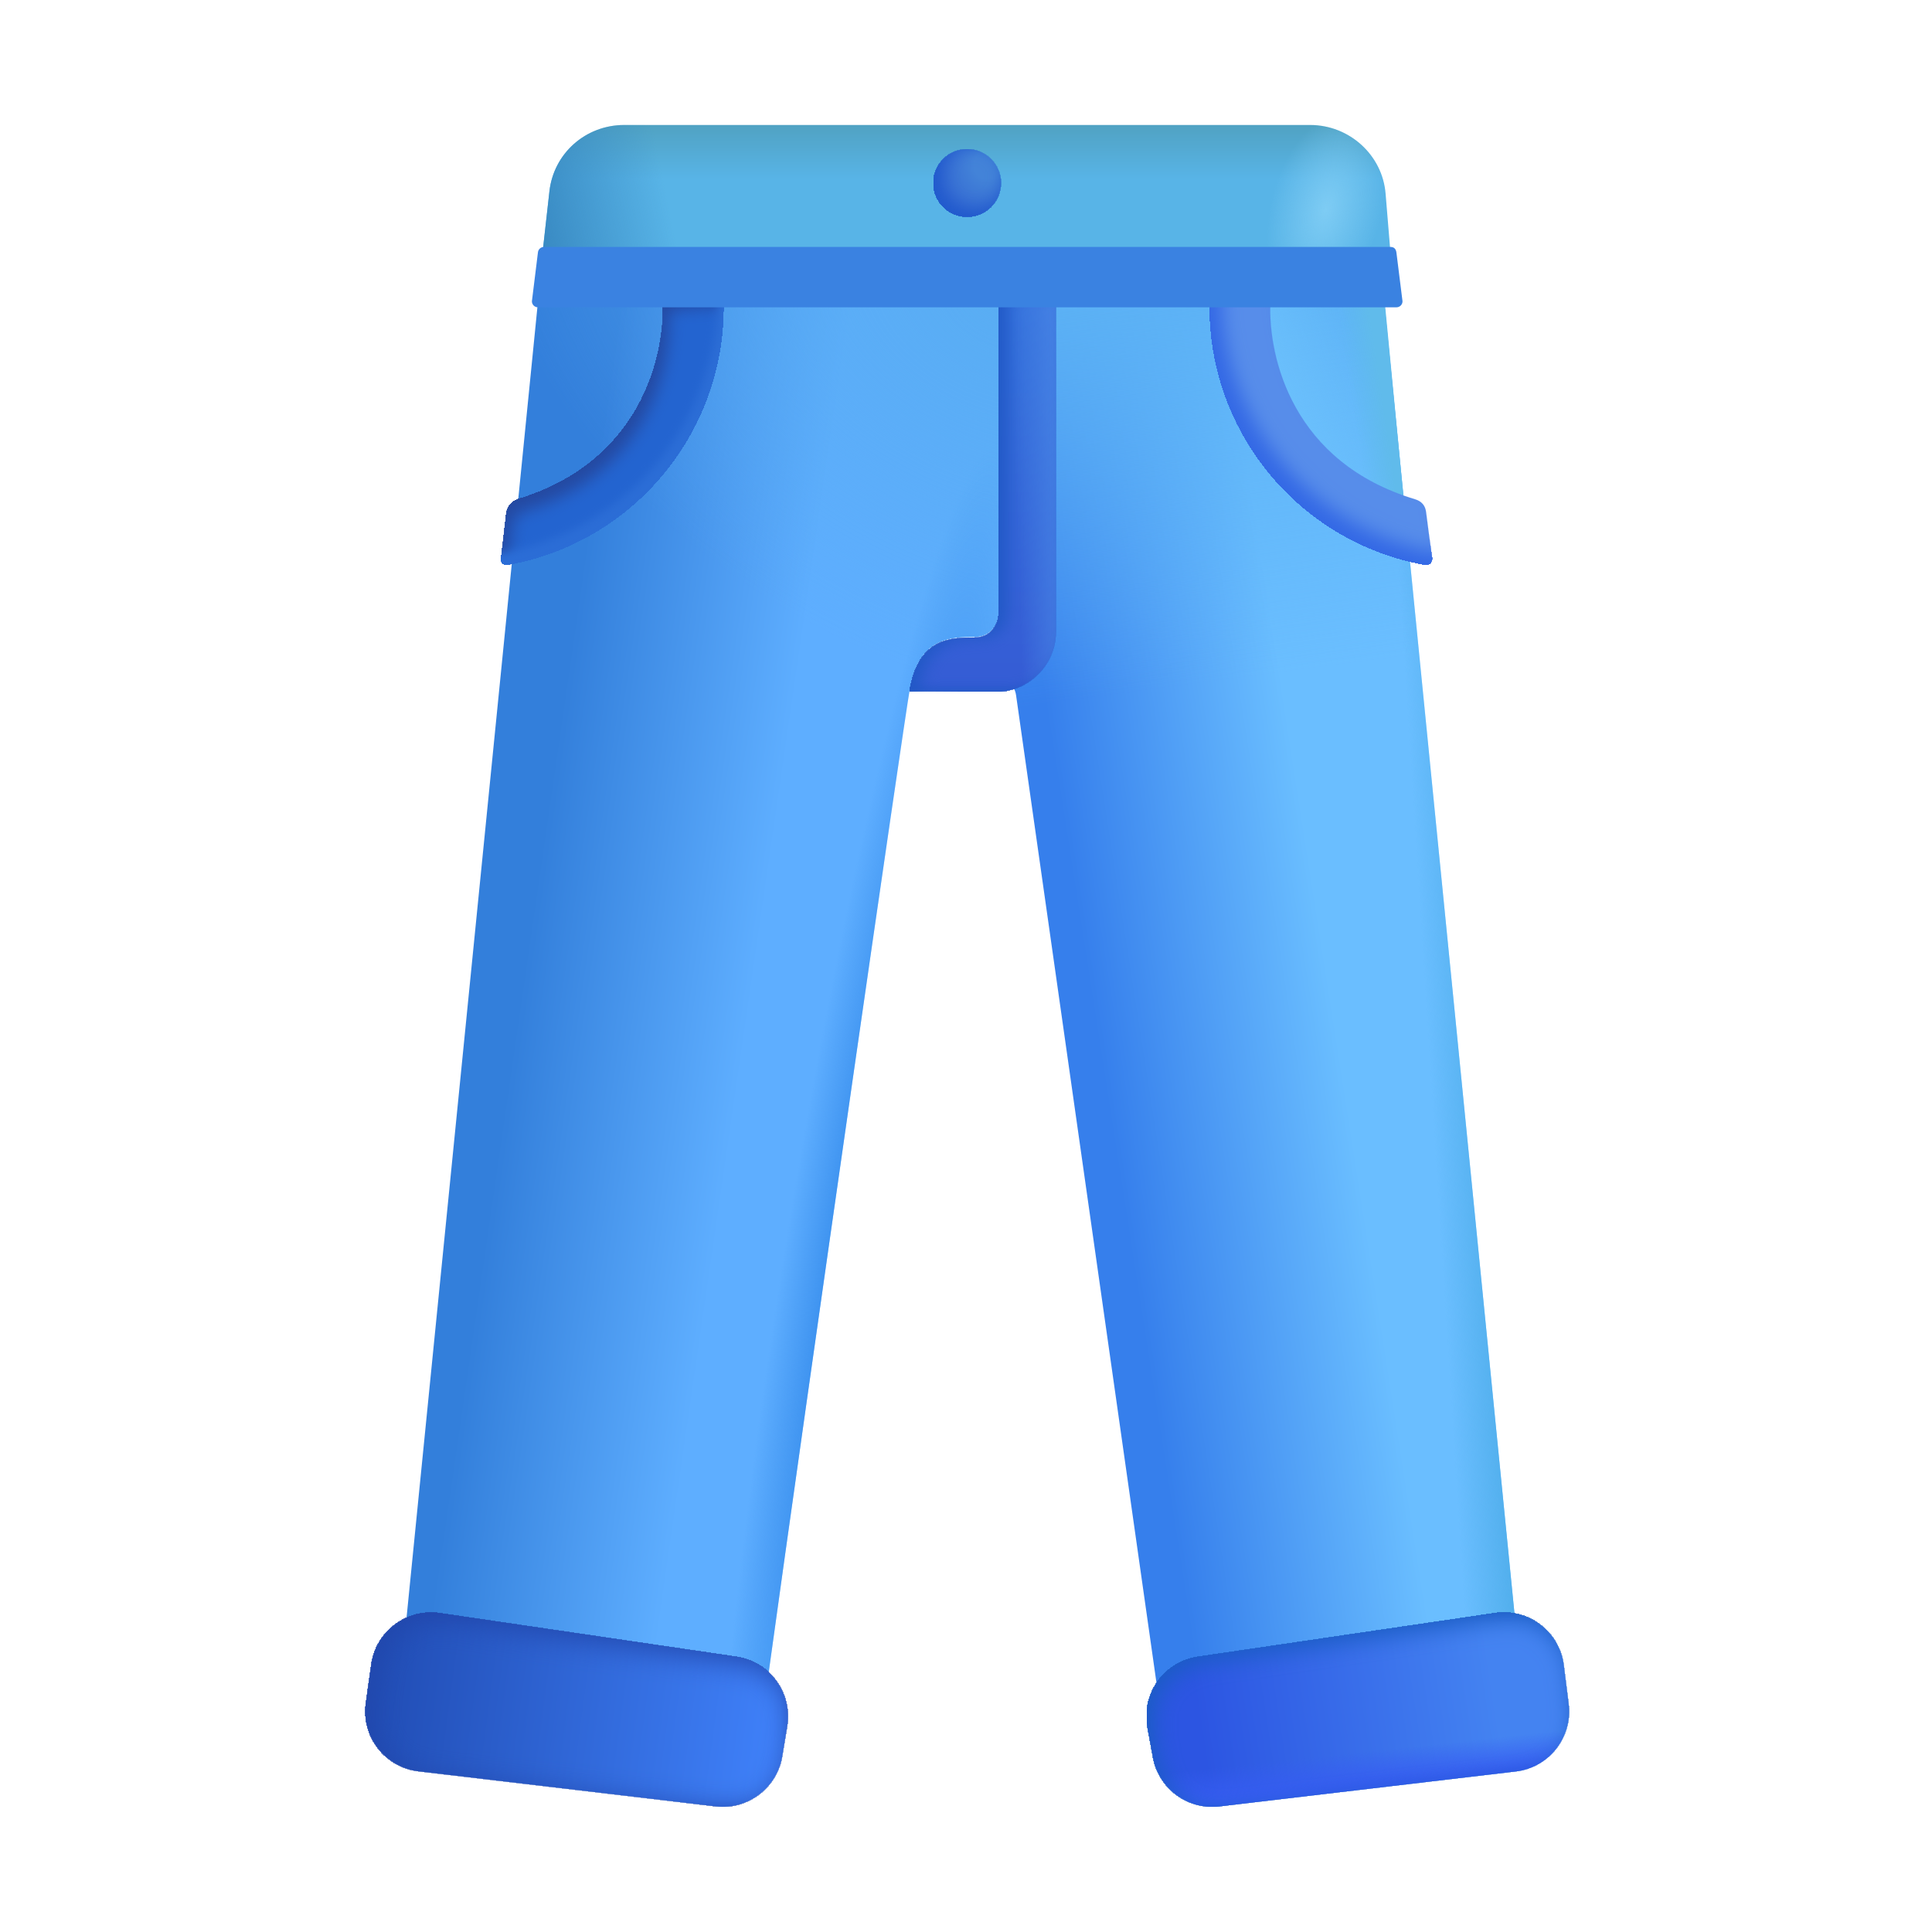
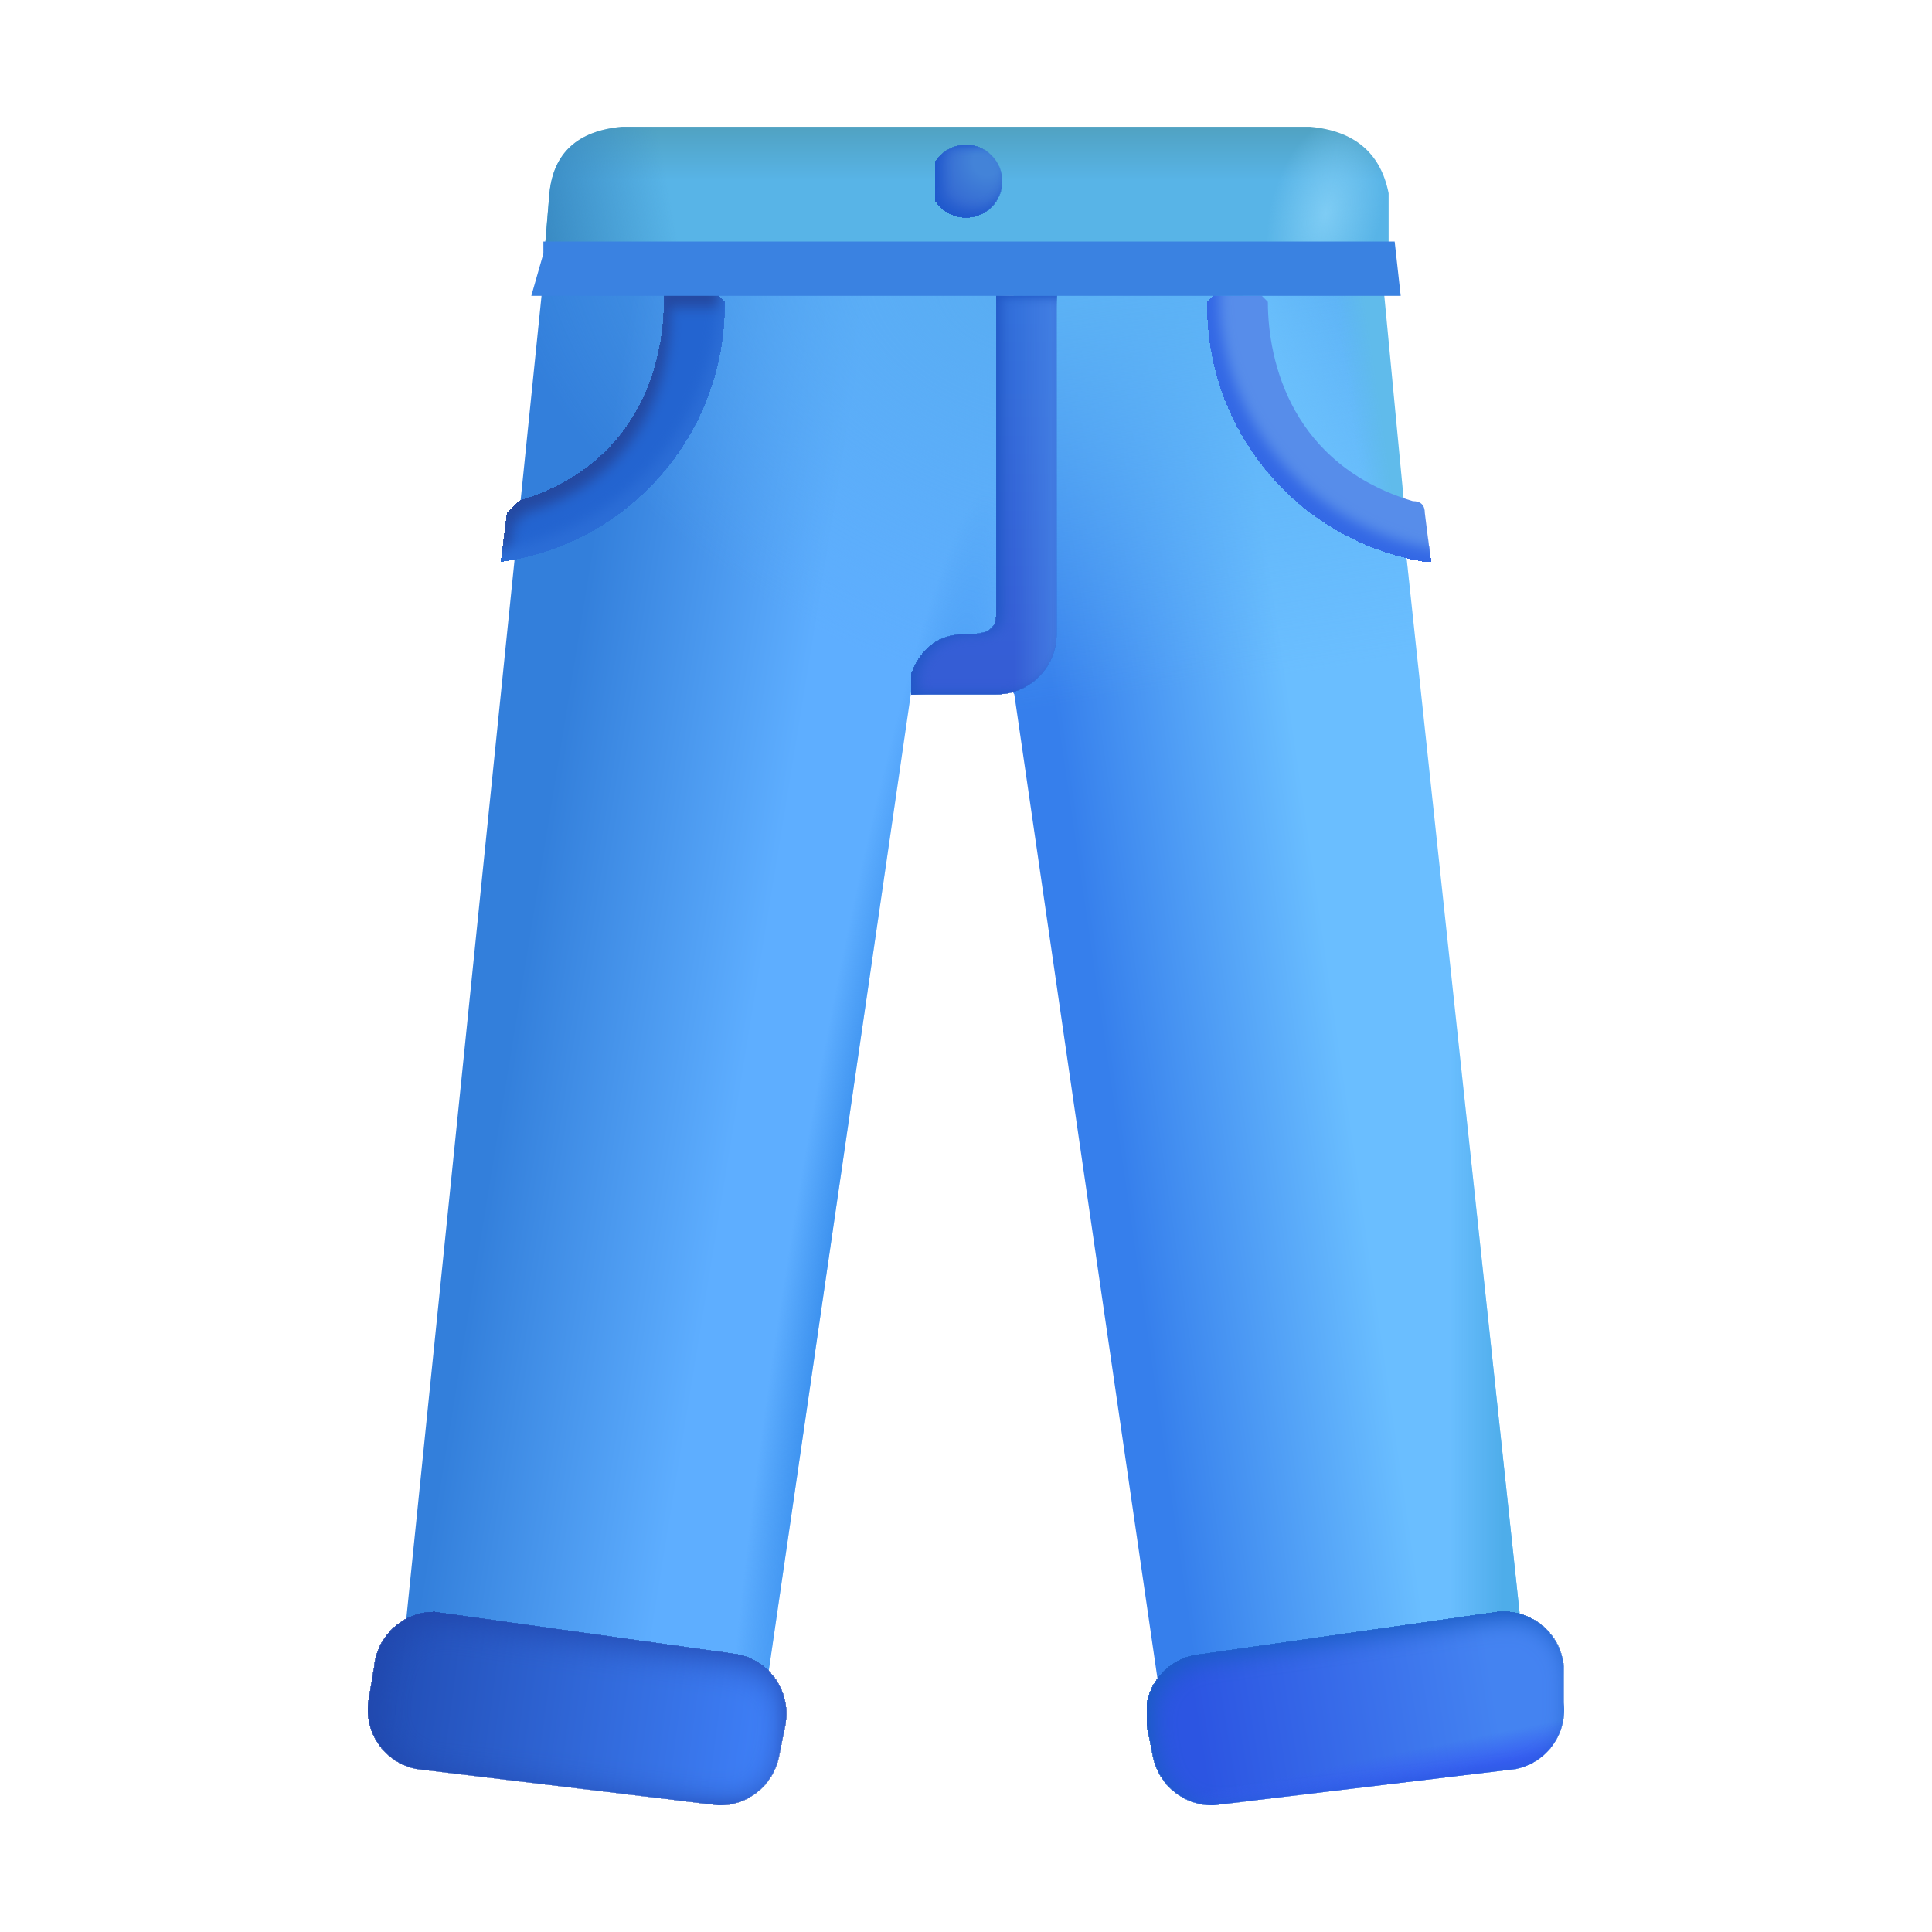
<svg xmlns="http://www.w3.org/2000/svg" fill="none" viewBox="0 0 32 32">
-   <path fill="url(#paint0_linear_18_16449)" d="M9.1 3.17c.07-.63.6-1.1 1.24-1.1H21.7c.65 0 1.2.5 1.25 1.14l.1 1.21H8.96z" />
-   <path fill="url(#paint1_linear_18_16449)" d="M9.1 3.17c.07-.63.6-1.1 1.24-1.1H21.7c.65 0 1.2.5 1.25 1.14l.1 1.21H8.96z" />
-   <path fill="url(#paint2_radial_18_16449)" d="M9.1 3.17c.07-.63.6-1.1 1.24-1.1H21.7c.65 0 1.2.5 1.25 1.14l.1 1.21H8.96z" />
-   <path fill="url(#paint3_linear_18_16449)" d="M8.95 4.6 6.7 27.13l6 .8c.72-5.22 2.25-15.83 2.37-16.52.15-.86.7-.86 1.07-.86.3 0 .39-.25.4-.37v-5.6z" />
-   <path fill="url(#paint4_radial_18_16449)" d="M8.95 4.6 6.7 27.13l6 .8c.72-5.22 2.25-15.83 2.37-16.52.15-.86.7-.86 1.07-.86.3 0 .39-.25.4-.37v-5.6z" />
-   <path fill="url(#paint5_radial_18_16449)" d="M8.95 4.6 6.7 27.13l6 .8c.72-5.22 2.25-15.83 2.37-16.52.15-.86.7-.86 1.07-.86.3 0 .39-.25.4-.37v-5.6z" />
-   <path fill="url(#paint6_linear_18_16449)" d="M16.83 11.52c-.02-.17-.18-.31-.25-.36l.25-6.53h6.06l2.22 22.35-5.95.93z" />
-   <path fill="url(#paint7_linear_18_16449)" d="M16.83 11.52c-.02-.17-.18-.31-.25-.36l.25-6.53h6.06l2.22 22.35-5.95.93z" />
-   <path fill="url(#paint8_linear_18_16449)" d="M16.83 11.52c-.02-.17-.18-.31-.25-.36l.25-6.53h6.06l2.22 22.35-5.95.93z" />
-   <path fill="url(#paint9_linear_18_16449)" d="M23.3 8.79a3.7 3.7 0 0 1-2.7-4.16h2.3z" />
-   <path fill="url(#paint10_linear_18_16449)" d="M23.3 8.79a3.7 3.7 0 0 1-2.7-4.16h2.3z" />
+   <path fill="url(#paint0_linear_18_16449)" d="M9.1 3.2q.1-1 1.2-1.1h11.4q1.1.1 1.3 1.1v1.2H9z" />
+   <path fill="url(#paint1_linear_18_16449)" d="M9.1 3.2q.1-1 1.2-1.1h11.4q1.1.1 1.3 1.1v1.2H9z" />
+   <path fill="url(#paint2_radial_18_16449)" d="M9.1 3.2q.1-1 1.2-1.1h11.4q1.1.1 1.3 1.1v1.2H9z" />
+   <path fill="url(#paint3_linear_18_16449)" d="M9 4.6 6.7 27.1l6 .8 2.4-16.5c.1-.8.7-.8 1-.8q.4-.1.4-.4V4.6z" />
+   <path fill="url(#paint4_radial_18_16449)" d="M9 4.6 6.7 27.1l6 .8 2.4-16.5c.1-.8.7-.8 1-.8q.4-.1.4-.4V4.6z" />
+   <path fill="url(#paint5_radial_18_16449)" d="M9 4.6 6.7 27.1l6 .8 2.4-16.5c.1-.8.7-.8 1-.8q.4-.1.4-.4V4.6z" />
+   <path fill="url(#paint6_linear_18_16449)" d="m16.8 11.5-.2-.3.2-6.6h6L25.2 27l-6 1z" />
+   <path fill="url(#paint7_linear_18_16449)" d="m16.8 11.5-.2-.3.2-6.6h6L25.2 27l-6 1z" />
+   <path fill="url(#paint8_linear_18_16449)" d="m16.8 11.5-.2-.3.2-6.6h6L25.2 27l-6 1z" />
+   <path fill="url(#paint9_linear_18_16449)" d="M23.3 8.8a4 4 0 0 1-2.7-4.2h2.3z" />
+   <path fill="url(#paint10_linear_18_16449)" d="M23.3 8.8a4 4 0 0 1-2.7-4.2h2.3z" />
  <g filter="url(#filter0_i_18_16449)">
-     <path fill="url(#paint11_linear_18_16449)" d="M15.07 11.45v-.03c.15-.86.7-.86 1.07-.86.3 0 .39-.25.4-.37V4.86h.95v5.6a1 1 0 0 1-1 1z" />
-     <path fill="url(#paint12_linear_18_16449)" d="M15.07 11.45v-.03c.15-.86.7-.86 1.07-.86.3 0 .39-.25.4-.37V4.86h.95v5.6a1 1 0 0 1-1 1z" />
+     <path fill="url(#paint11_linear_18_16449)" d="M15 11.5c.2-1 .8-1 1.1-1q.4 0 .4-.3V4.9h1v5.6a1 1 0 0 1-1 1z" />
+     <path fill="url(#paint12_linear_18_16449)" d="M15 11.5c.2-1 .8-1 1.1-1q.4 0 .4-.3V4.9h1v5.6a1 1 0 0 1-1 1z" />
  </g>
  <g filter="url(#filter1_i_18_16449)">
-     <circle cx="16.02" cy="3.03" r=".56" fill="url(#paint13_radial_18_16449)" />
+     <circle cx="16" cy="3" r=".6" fill="url(#paint13_radial_18_16449)" />
  </g>
  <g filter="url(#filter2_i_18_16449)">
-     <path fill="url(#paint14_linear_18_16449)" d="M19 28.58a1 1 0 0 1 .85-1.14l4.9-.72a1 1 0 0 1 1.15.85l.08.64a1 1 0 0 1-.87 1.13l-4.92.58a1 1 0 0 1-1.1-.85z" />
-     <path fill="url(#paint15_linear_18_16449)" d="M19 28.58a1 1 0 0 1 .85-1.14l4.9-.72a1 1 0 0 1 1.15.85l.08.64a1 1 0 0 1-.87 1.13l-4.92.58a1 1 0 0 1-1.1-.85z" />
+     <path fill="url(#paint14_linear_18_16449)" d="M19 28.6a1 1 0 0 1 .9-1.2l4.9-.7a1 1 0 0 1 1.1.9v.6a1 1 0 0 1-.8 1.1l-5 .6a1 1 0 0 1-1-.8z" />
+     <path fill="url(#paint15_linear_18_16449)" d="M19 28.6a1 1 0 0 1 .9-1.2l4.9-.7a1 1 0 0 1 1.1.9v.6a1 1 0 0 1-.8 1.1l-5 .6a1 1 0 0 1-1-.8z" />
  </g>
  <g filter="url(#filter3_i_18_16449)">
-     <path fill="url(#paint16_linear_18_16449)" d="M13.04 28.58a1 1 0 0 0-.85-1.14l-4.9-.72a1 1 0 0 0-1.14.85l-.09.64a1 1 0 0 0 .88 1.13l4.92.58a1 1 0 0 0 1.1-.85z" />
+     <path fill="url(#paint16_linear_18_16449)" d="M13 28.6a1 1 0 0 0-.8-1.2l-5-.7a1 1 0 0 0-1 .9l-.1.6a1 1 0 0 0 .8 1.1l5 .6a1 1 0 0 0 1-.8z" />
  </g>
  <g filter="url(#filter4_i_18_16449)">
-     <path fill="#578dea" fill-rule="evenodd" d="M23.72 9.25a.1.1 0 0 1-.13.1 4.34 4.34 0 0 1-3.55-4.39q0-.09.1-.09l.8.06q.09.01.1.1c-.03.9.37 2.63 2.4 3.24q.16.05.18.21z" clip-rule="evenodd" />
+     <path fill="#578dea" fill-rule="evenodd" d="M23.7 9.3h-.1A4.3 4.3 0 0 1 20 5l.1-.1h.8l.1.1c0 1 .4 2.7 2.4 3.3q.2 0 .2.2z" clip-rule="evenodd" />
  </g>
  <g filter="url(#filter5_ii_18_16449)">
-     <path fill="#2364d0" fill-rule="evenodd" d="M8.3 9.25q0 .12.12.1a4.34 4.34 0 0 0 3.56-4.39.1.1 0 0 0-.1-.09l-.8.06a.1.1 0 0 0-.1.1c.03.9-.38 2.63-2.4 3.24a.3.3 0 0 0-.19.21z" clip-rule="evenodd" />
+     <path fill="#2364d0" fill-rule="evenodd" d="M8.3 9.3A4.3 4.3 0 0 0 12 5l-.1-.1H11V5c0 1-.4 2.7-2.4 3.3l-.2.2z" clip-rule="evenodd" />
  </g>
-   <path fill="#3a82e1" d="M8.91 4.18a.1.1 0 0 1 .1-.09h14.02q.09 0 .1.1l.1.8a.1.1 0 0 1-.1.1H8.91a.1.1 0 0 1-.1-.1z" />
+   <path fill="#3a82e1" d="M9 4.2V4h14.1l.1.9H8.8z" />
  <defs>
-     <linearGradient id="paint0_linear_18_16449" x1="16" x2="16" y1="2.06" y2="2.97" gradientUnits="userSpaceOnUse">
+     <linearGradient id="paint0_linear_18_16449" x1="16" x2="16" y1="2.1" y2="3" gradientUnits="userSpaceOnUse">
      <stop stop-color="#50a2c2" />
      <stop offset="1" stop-color="#58b4e7" />
    </linearGradient>
-     <linearGradient id="paint1_linear_18_16449" x1="8.96" x2="11.15" y1="4.22" y2="3.78" gradientUnits="userSpaceOnUse">
+     <linearGradient id="paint1_linear_18_16449" x1="9" x2="11.2" y1="4.2" y2="3.8" gradientUnits="userSpaceOnUse">
      <stop stop-color="#3889c2" />
      <stop offset="1" stop-color="#3889c2" stop-opacity="0" />
    </linearGradient>
-     <linearGradient id="paint3_linear_18_16449" x1="11.62" x2="7.34" y1="22.25" y2="21.63" gradientUnits="userSpaceOnUse">
+     <linearGradient id="paint3_linear_18_16449" x1="11.6" x2="7.3" y1="22.3" y2="21.6" gradientUnits="userSpaceOnUse">
      <stop stop-color="#5eaeff" />
-       <stop offset=".88" stop-color="#337fdb" />
+       <stop offset=".9" stop-color="#337fdb" />
    </linearGradient>
-     <linearGradient id="paint6_linear_18_16449" x1="17.37" x2="22.17" y1="18.03" y2="17.28" gradientUnits="userSpaceOnUse">
-       <stop offset=".19" stop-color="#367fec" />
+     <linearGradient id="paint6_linear_18_16449" x1="17.4" x2="22.2" y1="18" y2="17.3" gradientUnits="userSpaceOnUse">
+       <stop offset=".2" stop-color="#367fec" />
      <stop offset="1" stop-color="#6abeff" />
    </linearGradient>
-     <linearGradient id="paint7_linear_18_16449" x1="19.52" x2="20.4" y1="4.63" y2="11.25" gradientUnits="userSpaceOnUse">
+     <linearGradient id="paint7_linear_18_16449" x1="19.5" x2="20.4" y1="4.6" y2="11.3" gradientUnits="userSpaceOnUse">
      <stop stop-color="#5cb2f5" />
      <stop offset="1" stop-color="#5cb2f5" stop-opacity="0" />
    </linearGradient>
-     <linearGradient id="paint8_linear_18_16449" x1="24.94" x2="23.99" y1="22.56" y2="22.62" gradientUnits="userSpaceOnUse">
+     <linearGradient id="paint8_linear_18_16449" x1="24.9" x2="24" y1="22.6" y2="22.6" gradientUnits="userSpaceOnUse">
      <stop stop-color="#4eadea" />
      <stop offset="1" stop-color="#4eadea" stop-opacity="0" />
    </linearGradient>
-     <linearGradient id="paint9_linear_18_16449" x1="21.19" x2="23.01" y1="7.44" y2="6.71" gradientUnits="userSpaceOnUse">
+     <linearGradient id="paint9_linear_18_16449" x1="21.2" x2="23" y1="7.4" y2="6.7" gradientUnits="userSpaceOnUse">
      <stop stop-color="#6dc2fd" />
      <stop offset="1" stop-color="#6dc2fd" stop-opacity="0" />
    </linearGradient>
-     <linearGradient id="paint10_linear_18_16449" x1="23.22" x2="22.54" y1="7.57" y2="7.67" gradientUnits="userSpaceOnUse">
-       <stop offset=".26" stop-color="#60bbeb" />
+     <linearGradient id="paint10_linear_18_16449" x1="23.2" x2="22.5" y1="7.6" y2="7.7" gradientUnits="userSpaceOnUse">
+       <stop offset=".3" stop-color="#60bbeb" />
      <stop offset="1" stop-color="#5fbbec" stop-opacity="0" />
    </linearGradient>
-     <linearGradient id="paint11_linear_18_16449" x1="16.28" x2="16.28" y1="4.86" y2="11.45" gradientUnits="userSpaceOnUse">
+     <linearGradient id="paint11_linear_18_16449" x1="16.3" x2="16.3" y1="4.9" y2="11.4" gradientUnits="userSpaceOnUse">
      <stop stop-color="#3371db" />
      <stop offset="1" stop-color="#355cd5" />
    </linearGradient>
-     <linearGradient id="paint12_linear_18_16449" x1="17.9" x2="16.79" y1="7.27" y2="7.31" gradientUnits="userSpaceOnUse">
-       <stop offset=".23" stop-color="#4783e5" />
+     <linearGradient id="paint12_linear_18_16449" x1="17.9" x2="16.8" y1="7.3" y2="7.3" gradientUnits="userSpaceOnUse">
+       <stop offset=".2" stop-color="#4783e5" />
      <stop offset="1" stop-color="#4783e5" stop-opacity="0" />
    </linearGradient>
-     <linearGradient id="paint14_linear_18_16449" x1="24.8" x2="19.93" y1="28.32" y2="29.06" gradientUnits="userSpaceOnUse">
+     <linearGradient id="paint14_linear_18_16449" x1="24.8" x2="19.9" y1="28.3" y2="29.1" gradientUnits="userSpaceOnUse">
      <stop stop-color="#4483f1" />
      <stop offset="1" stop-color="#2c55e2" />
    </linearGradient>
-     <linearGradient id="paint15_linear_18_16449" x1="23.9" x2="23.84" y1="29.44" y2="28.88" gradientUnits="userSpaceOnUse">
+     <linearGradient id="paint15_linear_18_16449" x1="23.9" x2="23.8" y1="29.4" y2="28.9" gradientUnits="userSpaceOnUse">
      <stop stop-color="#365cf2" />
      <stop offset="1" stop-color="#365cf2" stop-opacity="0" />
    </linearGradient>
-     <linearGradient id="paint16_linear_18_16449" x1="13.05" x2="6.27" y1="28.69" y2="27.78" gradientUnits="userSpaceOnUse">
+     <linearGradient id="paint16_linear_18_16449" x1="13.1" x2="6.3" y1="28.7" y2="27.8" gradientUnits="userSpaceOnUse">
      <stop stop-color="#4082fb" />
      <stop offset="1" stop-color="#214db5" />
    </linearGradient>
-     <filter id="filter0_i_18_16449" width="2.58" height="6.59" x="15.07" y="4.86" color-interpolation-filters="sRGB" filterUnits="userSpaceOnUse">
+     <filter id="filter0_i_18_16449" width="2.6" height="6.6" x="15.1" y="4.9" color-interpolation-filters="sRGB" filterUnits="userSpaceOnUse">
      <feFlood flood-opacity="0" result="BackgroundImageFix" />
      <feBlend in="SourceGraphic" in2="BackgroundImageFix" result="shape" />
      <feColorMatrix in="SourceAlpha" result="hardAlpha" values="0 0 0 0 0 0 0 0 0 0 0 0 0 0 0 0 0 0 127 0" />
-       <feOffset dx=".15" />
-       <feGaussianBlur stdDeviation=".13" />
+       <feOffset dx=".1" />
+       <feGaussianBlur stdDeviation=".1" />
      <feComposite in2="hardAlpha" k2="-1" k3="1" operator="arithmetic" />
      <feColorMatrix values="0 0 0 0 0.129 0 0 0 0 0.345 0 0 0 0 0.776 0 0 0 1 0" />
      <feBlend in2="shape" result="effect1_innerShadow_18_16449" />
    </filter>
-     <filter id="filter1_i_18_16449" width="1.22" height="1.22" x="15.47" y="2.38" color-interpolation-filters="sRGB" filterUnits="userSpaceOnUse">
+     <filter id="filter1_i_18_16449" width="1.2" height="1.2" x="15.5" y="2.4" color-interpolation-filters="sRGB" filterUnits="userSpaceOnUse">
      <feFlood flood-opacity="0" result="BackgroundImageFix" />
      <feBlend in="SourceGraphic" in2="BackgroundImageFix" result="shape" />
      <feColorMatrix in="SourceAlpha" result="hardAlpha" values="0 0 0 0 0 0 0 0 0 0 0 0 0 0 0 0 0 0 127 0" />
      <feOffset dx=".1" dy="-.1" />
-       <feGaussianBlur stdDeviation=".15" />
+       <feGaussianBlur stdDeviation=".1" />
      <feComposite in2="hardAlpha" k2="-1" k3="1" operator="arithmetic" />
      <feColorMatrix values="0 0 0 0 0.118 0 0 0 0 0.345 0 0 0 0 0.8 0 0 0 1 0" />
      <feBlend in2="shape" result="effect1_innerShadow_18_16449" />
    </filter>
-     <filter id="filter2_i_18_16449" width="7.1" height="3.32" x="19" y="26.71" color-interpolation-filters="sRGB" filterUnits="userSpaceOnUse">
+     <filter id="filter2_i_18_16449" width="7.1" height="3.3" x="19" y="26.7" color-interpolation-filters="sRGB" filterUnits="userSpaceOnUse">
      <feFlood flood-opacity="0" result="BackgroundImageFix" />
      <feBlend in="SourceGraphic" in2="BackgroundImageFix" result="shape" />
      <feColorMatrix in="SourceAlpha" result="hardAlpha" values="0 0 0 0 0 0 0 0 0 0 0 0 0 0 0 0 0 0 127 0" />
      <feOffset dx=".1" dy=".1" />
      <feGaussianBlur stdDeviation=".2" />
      <feComposite in2="hardAlpha" k2="-1" k3="1" operator="arithmetic" />
      <feColorMatrix values="0 0 0 0 0.102 0 0 0 0 0.361 0 0 0 0 0.765 0 0 0 1 0" />
      <feBlend in2="shape" result="effect1_innerShadow_18_16449" />
    </filter>
-     <filter id="filter3_i_18_16449" width="7.1" height="3.32" x="6.05" y="26.71" color-interpolation-filters="sRGB" filterUnits="userSpaceOnUse">
+     <filter id="filter3_i_18_16449" width="7.1" height="3.3" x="6" y="26.7" color-interpolation-filters="sRGB" filterUnits="userSpaceOnUse">
      <feFlood flood-opacity="0" result="BackgroundImageFix" />
      <feBlend in="SourceGraphic" in2="BackgroundImageFix" result="shape" />
      <feColorMatrix in="SourceAlpha" result="hardAlpha" values="0 0 0 0 0 0 0 0 0 0 0 0 0 0 0 0 0 0 127 0" />
      <feOffset dx=".1" dy=".1" />
-       <feGaussianBlur stdDeviation=".25" />
+       <feGaussianBlur stdDeviation=".3" />
      <feComposite in2="hardAlpha" k2="-1" k3="1" operator="arithmetic" />
      <feColorMatrix values="0 0 0 0 0.129 0 0 0 0 0.278 0 0 0 0 0.675 0 0 0 1 0" />
      <feBlend in2="shape" result="effect1_innerShadow_18_16449" />
    </filter>
-     <filter id="filter4_i_18_16449" width="3.89" height="4.69" x="20.03" y="4.67" color-interpolation-filters="sRGB" filterUnits="userSpaceOnUse">
+     <filter id="filter4_i_18_16449" width="3.9" height="4.7" x="20" y="4.7" color-interpolation-filters="sRGB" filterUnits="userSpaceOnUse">
      <feFlood flood-opacity="0" result="BackgroundImageFix" />
      <feBlend in="SourceGraphic" in2="BackgroundImageFix" result="shape" />
      <feColorMatrix in="SourceAlpha" result="hardAlpha" values="0 0 0 0 0 0 0 0 0 0 0 0 0 0 0 0 0 0 127 0" />
      <feOffset dx=".2" dy="-.2" />
-       <feGaussianBlur stdDeviation=".15" />
+       <feGaussianBlur stdDeviation=".1" />
      <feComposite in2="hardAlpha" k2="-1" k3="1" operator="arithmetic" />
      <feColorMatrix values="0 0 0 0 0.2 0 0 0 0 0.408 0 0 0 0 0.898 0 0 0 1 0" />
      <feBlend in2="shape" result="effect1_innerShadow_18_16449" />
    </filter>
-     <filter id="filter5_ii_18_16449" width="3.89" height="4.84" x="8.2" y="4.72" color-interpolation-filters="sRGB" filterUnits="userSpaceOnUse">
+     <filter id="filter5_ii_18_16449" width="3.9" height="4.8" x="8.2" y="4.7" color-interpolation-filters="sRGB" filterUnits="userSpaceOnUse">
      <feFlood flood-opacity="0" result="BackgroundImageFix" />
      <feBlend in="SourceGraphic" in2="BackgroundImageFix" result="shape" />
      <feColorMatrix in="SourceAlpha" result="hardAlpha" values="0 0 0 0 0 0 0 0 0 0 0 0 0 0 0 0 0 0 127 0" />
      <feOffset dx=".1" dy=".2" />
-       <feGaussianBlur stdDeviation=".13" />
+       <feGaussianBlur stdDeviation=".1" />
      <feComposite in2="hardAlpha" k2="-1" k3="1" operator="arithmetic" />
      <feColorMatrix values="0 0 0 0 0.141 0 0 0 0 0.286 0 0 0 0 0.631 0 0 0 1 0" />
      <feBlend in2="shape" result="effect1_innerShadow_18_16449" />
      <feColorMatrix in="SourceAlpha" result="hardAlpha" values="0 0 0 0 0 0 0 0 0 0 0 0 0 0 0 0 0 0 127 0" />
      <feOffset dx="-.1" dy="-.2" />
-       <feGaussianBlur stdDeviation=".07" />
+       <feGaussianBlur stdDeviation=".1" />
      <feComposite in2="hardAlpha" k2="-1" k3="1" operator="arithmetic" />
      <feColorMatrix values="0 0 0 0 0.169 0 0 0 0 0.427 0 0 0 0 0.839 0 0 0 1 0" />
      <feBlend in2="effect1_innerShadow_18_16449" result="effect2_innerShadow_18_16449" />
    </filter>
-     <radialGradient id="paint2_radial_18_16449" cx="0" cy="0" r="1" gradientTransform="rotate(104.3 9.63 10.27)scale(1.64471 .91724)" gradientUnits="userSpaceOnUse">
+     <radialGradient id="paint2_radial_18_16449" cx="0" cy="0" r="1" gradientTransform="rotate(104.3 9.6 10.3)scale(1.64471 .91724)" gradientUnits="userSpaceOnUse">
      <stop stop-color="#7eccf4" />
      <stop offset="1" stop-color="#7eccf4" stop-opacity="0" />
    </radialGradient>
-     <radialGradient id="paint4_radial_18_16449" cx="0" cy="0" r="1" gradientTransform="rotate(116.37 6.73 7.6)scale(6.20854 8.95486)" gradientUnits="userSpaceOnUse">
+     <radialGradient id="paint4_radial_18_16449" cx="0" cy="0" r="1" gradientTransform="rotate(116.4 6.7 7.6)scale(6.20854 8.95486)" gradientUnits="userSpaceOnUse">
      <stop stop-color="#59adf3" />
      <stop offset="1" stop-color="#59adf3" stop-opacity="0" />
    </radialGradient>
-     <radialGradient id="paint5_radial_18_16449" cx="0" cy="0" r="1" gradientTransform="rotate(189.25 7.99 9.72)scale(1.36144 14.0713)" gradientUnits="userSpaceOnUse">
-       <stop offset=".16" stop-color="#3087e9" />
-       <stop offset=".95" stop-color="#3087e9" stop-opacity="0" />
+     <radialGradient id="paint5_radial_18_16449" cx="0" cy="0" r="1" gradientTransform="rotate(189.3 8 9.7)scale(1.36144 14.0713)" gradientUnits="userSpaceOnUse">
+       <stop offset=".2" stop-color="#3087e9" />
+       <stop offset=".9" stop-color="#3087e9" stop-opacity="0" />
    </radialGradient>
-     <radialGradient id="paint13_radial_18_16449" cx="0" cy="0" r="1" gradientTransform="rotate(124.76 7.48 5.64)scale(.93188 .82106)" gradientUnits="userSpaceOnUse">
-       <stop offset=".28" stop-color="#4383d8" />
+     <radialGradient id="paint13_radial_18_16449" cx="0" cy="0" r="1" gradientTransform="rotate(124.8 7.5 5.6)scale(.93188 .82106)" gradientUnits="userSpaceOnUse">
+       <stop offset=".3" stop-color="#4383d8" />
      <stop offset="1" stop-color="#3368d2" />
    </radialGradient>
  </defs>
</svg>
